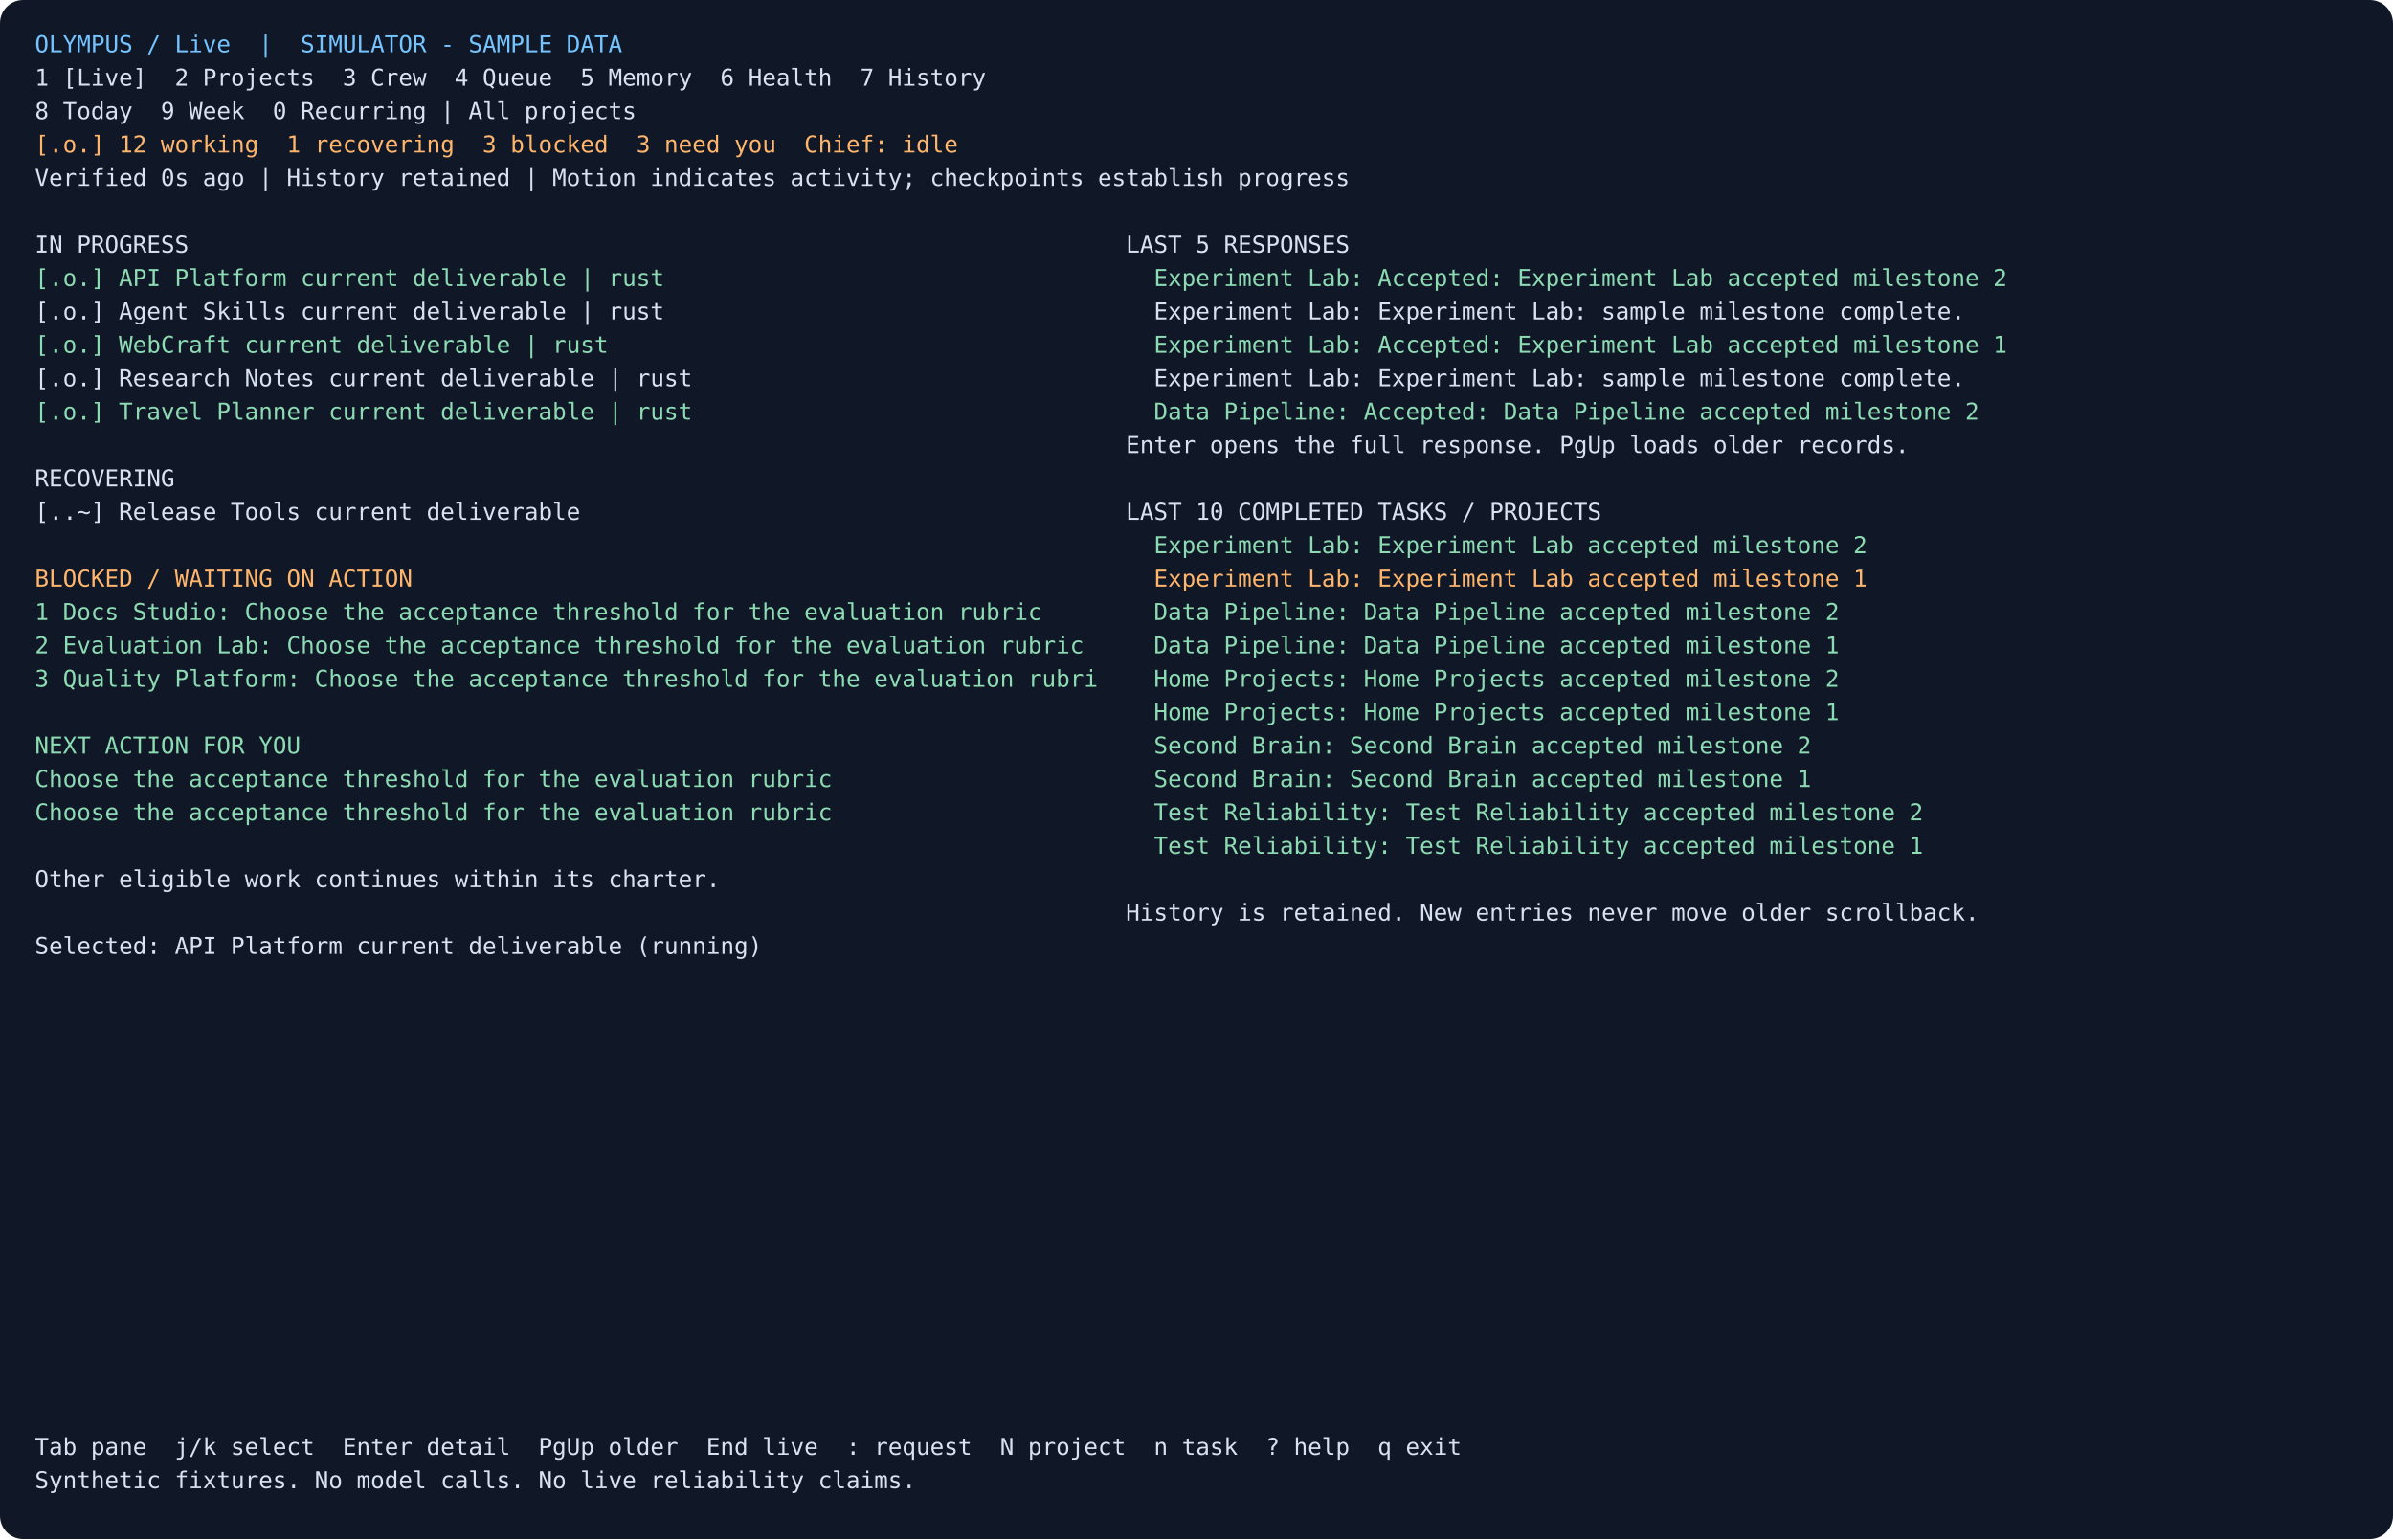
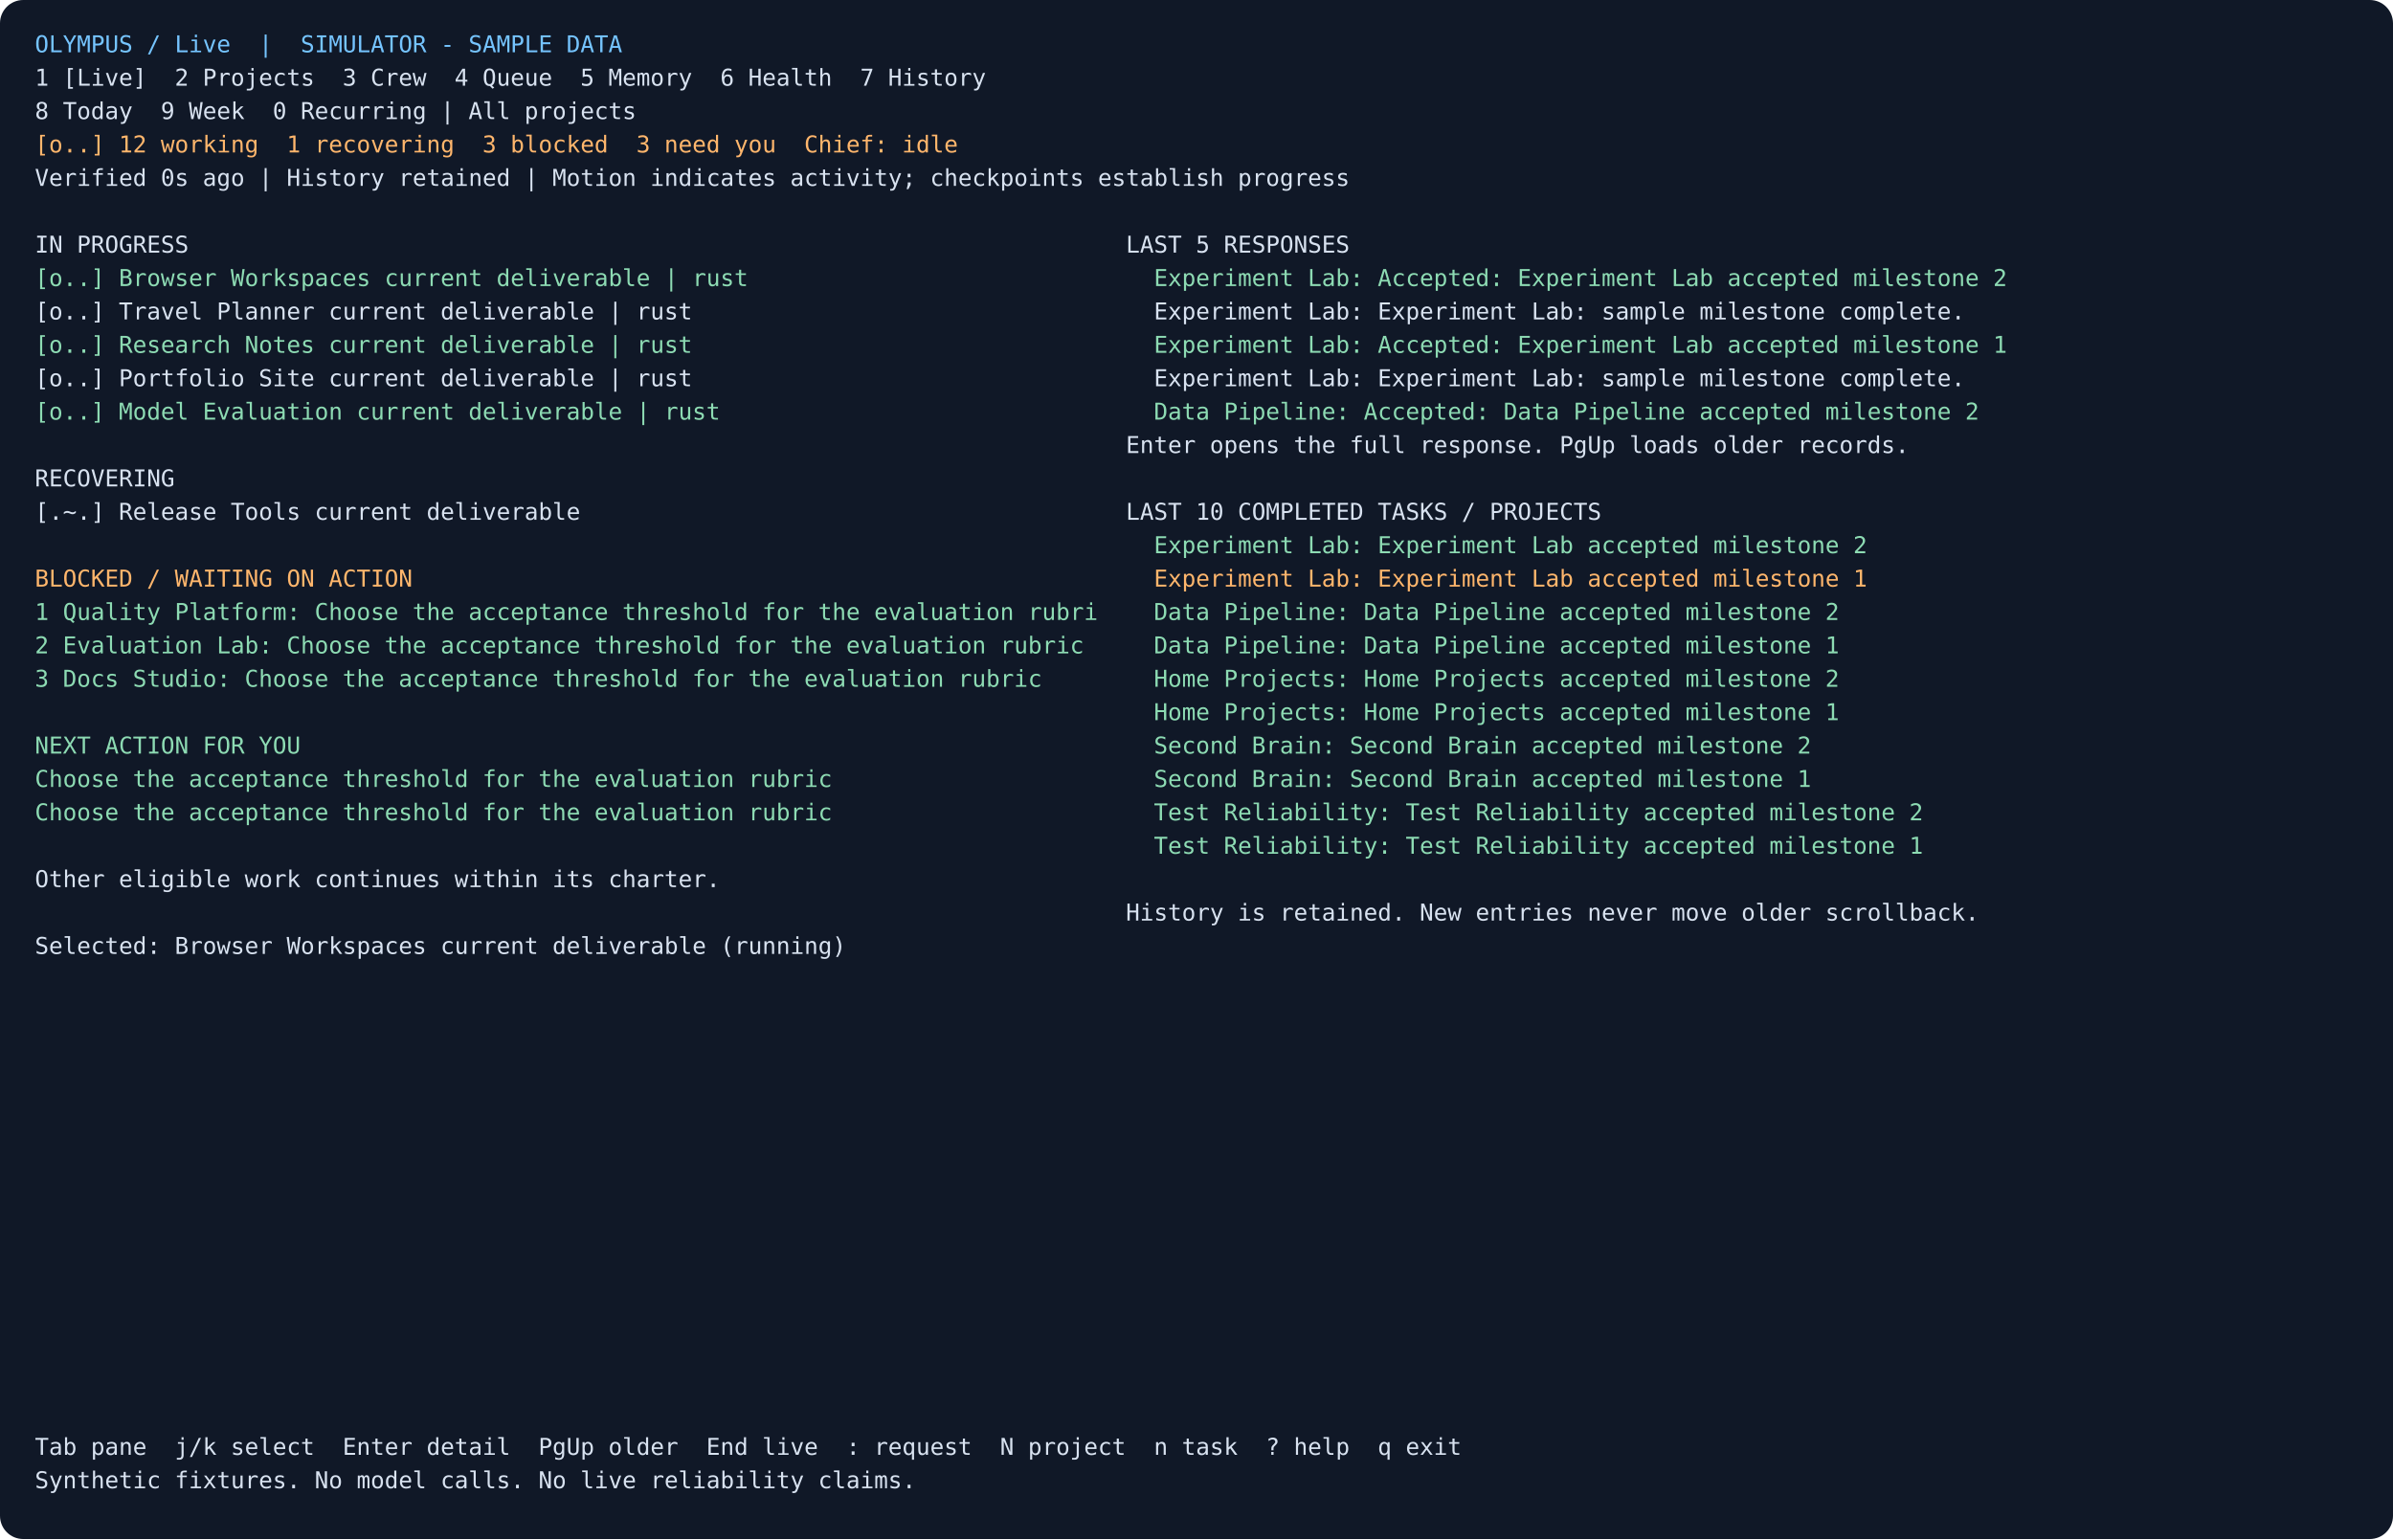
<svg xmlns="http://www.w3.org/2000/svg" width="1648" height="1060" viewBox="0 0 1648 1060">
  <rect width="1648" height="1060" rx="16" fill="#101827" />
  <g font-family="DejaVu Sans Mono,monospace" font-size="16" xml:space="preserve">
    <text x="24" y="36" fill="#75c4ff">OLYMPUS / Live  |  SIMULATOR - SAMPLE DATA                                                                                                                      </text>
    <text x="24" y="59" fill="#d8e2f0">1 [Live]  2 Projects  3 Crew  4 Queue  5 Memory  6 Health  7 History                                                                                            </text>
    <text x="24" y="82" fill="#d8e2f0">8 Today  9 Week  0 Recurring | All projects                                                                                                                     </text>
-     <text x="24" y="105" fill="#ffb66c">[.o.] 12 working  1 recovering  3 blocked  3 need you  Chief: idle</text>
+     <text x="24" y="105" fill="#ffb66c">[o..] 12 working  1 recovering  3 blocked  3 need you  Chief: idle</text>
    <text x="24" y="128" fill="#d8e2f0">Verified 0s ago | History retained | Motion indicates activity; checkpoints establish progress</text>
    <text x="24" y="151" fill="#d8e2f0" />
    <text x="24" y="174" fill="#d8e2f0">IN PROGRESS                                                                   LAST 5 RESPONSES</text>
-     <text x="24" y="197" fill="#8ddbb3">[.o.] API Platform current deliverable | rust                                   Experiment Lab: Accepted: Experiment Lab accepted milestone 2</text>
-     <text x="24" y="220" fill="#d8e2f0">[.o.] Agent Skills current deliverable | rust                                   Experiment Lab: Experiment Lab: sample milestone complete.</text>
-     <text x="24" y="243" fill="#8ddbb3">[.o.] WebCraft current deliverable | rust                                       Experiment Lab: Accepted: Experiment Lab accepted milestone 1</text>
-     <text x="24" y="266" fill="#d8e2f0">[.o.] Research Notes current deliverable | rust                                 Experiment Lab: Experiment Lab: sample milestone complete.</text>
-     <text x="24" y="289" fill="#8ddbb3">[.o.] Travel Planner current deliverable | rust                                 Data Pipeline: Accepted: Data Pipeline accepted milestone 2</text>
+     <text x="24" y="197" fill="#8ddbb3">[o..] Browser Workspaces current deliverable | rust                             Experiment Lab: Accepted: Experiment Lab accepted milestone 2</text>
+     <text x="24" y="220" fill="#d8e2f0">[o..] Travel Planner current deliverable | rust                                 Experiment Lab: Experiment Lab: sample milestone complete.</text>
+     <text x="24" y="243" fill="#8ddbb3">[o..] Research Notes current deliverable | rust                                 Experiment Lab: Accepted: Experiment Lab accepted milestone 1</text>
+     <text x="24" y="266" fill="#d8e2f0">[o..] Portfolio Site current deliverable | rust                                 Experiment Lab: Experiment Lab: sample milestone complete.</text>
+     <text x="24" y="289" fill="#8ddbb3">[o..] Model Evaluation current deliverable | rust                               Data Pipeline: Accepted: Data Pipeline accepted milestone 2</text>
    <text x="24" y="312" fill="#d8e2f0">                                                                              Enter opens the full response. PgUp loads older records.</text>
    <text x="24" y="335" fill="#d8e2f0">RECOVERING                                                                    </text>
-     <text x="24" y="358" fill="#d8e2f0">[..~] Release Tools current deliverable                                       LAST 10 COMPLETED TASKS / PROJECTS</text>
+     <text x="24" y="358" fill="#d8e2f0">[.~.] Release Tools current deliverable                                       LAST 10 COMPLETED TASKS / PROJECTS</text>
    <text x="24" y="381" fill="#8ddbb3">                                                                                Experiment Lab: Experiment Lab accepted milestone 2</text>
    <text x="24" y="404" fill="#ffb66c">BLOCKED / WAITING ON ACTION                                                     Experiment Lab: Experiment Lab accepted milestone 1</text>
-     <text x="24" y="427" fill="#8ddbb3">1 Docs Studio: Choose the acceptance threshold for the evaluation rubric        Data Pipeline: Data Pipeline accepted milestone 2</text>
+     <text x="24" y="427" fill="#8ddbb3">1 Quality Platform: Choose the acceptance threshold for the evaluation rubri    Data Pipeline: Data Pipeline accepted milestone 2</text>
    <text x="24" y="450" fill="#8ddbb3">2 Evaluation Lab: Choose the acceptance threshold for the evaluation rubric     Data Pipeline: Data Pipeline accepted milestone 1</text>
-     <text x="24" y="473" fill="#8ddbb3">3 Quality Platform: Choose the acceptance threshold for the evaluation rubri    Home Projects: Home Projects accepted milestone 2</text>
+     <text x="24" y="473" fill="#8ddbb3">3 Docs Studio: Choose the acceptance threshold for the evaluation rubric        Home Projects: Home Projects accepted milestone 2</text>
    <text x="24" y="496" fill="#8ddbb3">                                                                                Home Projects: Home Projects accepted milestone 1</text>
    <text x="24" y="519" fill="#8ddbb3">NEXT ACTION FOR YOU                                                             Second Brain: Second Brain accepted milestone 2</text>
    <text x="24" y="542" fill="#8ddbb3">Choose the acceptance threshold for the evaluation rubric                       Second Brain: Second Brain accepted milestone 1</text>
    <text x="24" y="565" fill="#8ddbb3">Choose the acceptance threshold for the evaluation rubric                       Test Reliability: Test Reliability accepted milestone 2</text>
    <text x="24" y="588" fill="#8ddbb3">                                                                                Test Reliability: Test Reliability accepted milestone 1</text>
    <text x="24" y="611" fill="#d8e2f0">Other eligible work continues within its charter.                             </text>
    <text x="24" y="634" fill="#d8e2f0">                                                                              History is retained. New entries never move older scrollback.</text>
-     <text x="24" y="657" fill="#d8e2f0">Selected: API Platform current deliverable (running)</text>
+     <text x="24" y="657" fill="#d8e2f0">Selected: Browser Workspaces current deliverable (running)</text>
    <text x="24" y="680" fill="#d8e2f0" />
    <text x="24" y="703" fill="#d8e2f0" />
    <text x="24" y="726" fill="#d8e2f0" />
    <text x="24" y="749" fill="#d8e2f0" />
    <text x="24" y="772" fill="#d8e2f0" />
    <text x="24" y="795" fill="#d8e2f0" />
    <text x="24" y="818" fill="#d8e2f0" />
    <text x="24" y="841" fill="#d8e2f0" />
    <text x="24" y="864" fill="#d8e2f0" />
    <text x="24" y="887" fill="#d8e2f0" />
    <text x="24" y="910" fill="#d8e2f0" />
    <text x="24" y="933" fill="#d8e2f0" />
    <text x="24" y="956" fill="#d8e2f0" />
    <text x="24" y="979" fill="#d8e2f0" />
    <text x="24" y="1002" fill="#d8e2f0">Tab pane  j/k select  Enter detail  PgUp older  End live  : request  N project  n task  ? help  q exit</text>
    <text x="24" y="1025" fill="#d8e2f0">Synthetic fixtures. No model calls. No live reliability claims.</text>
  </g>
</svg>
